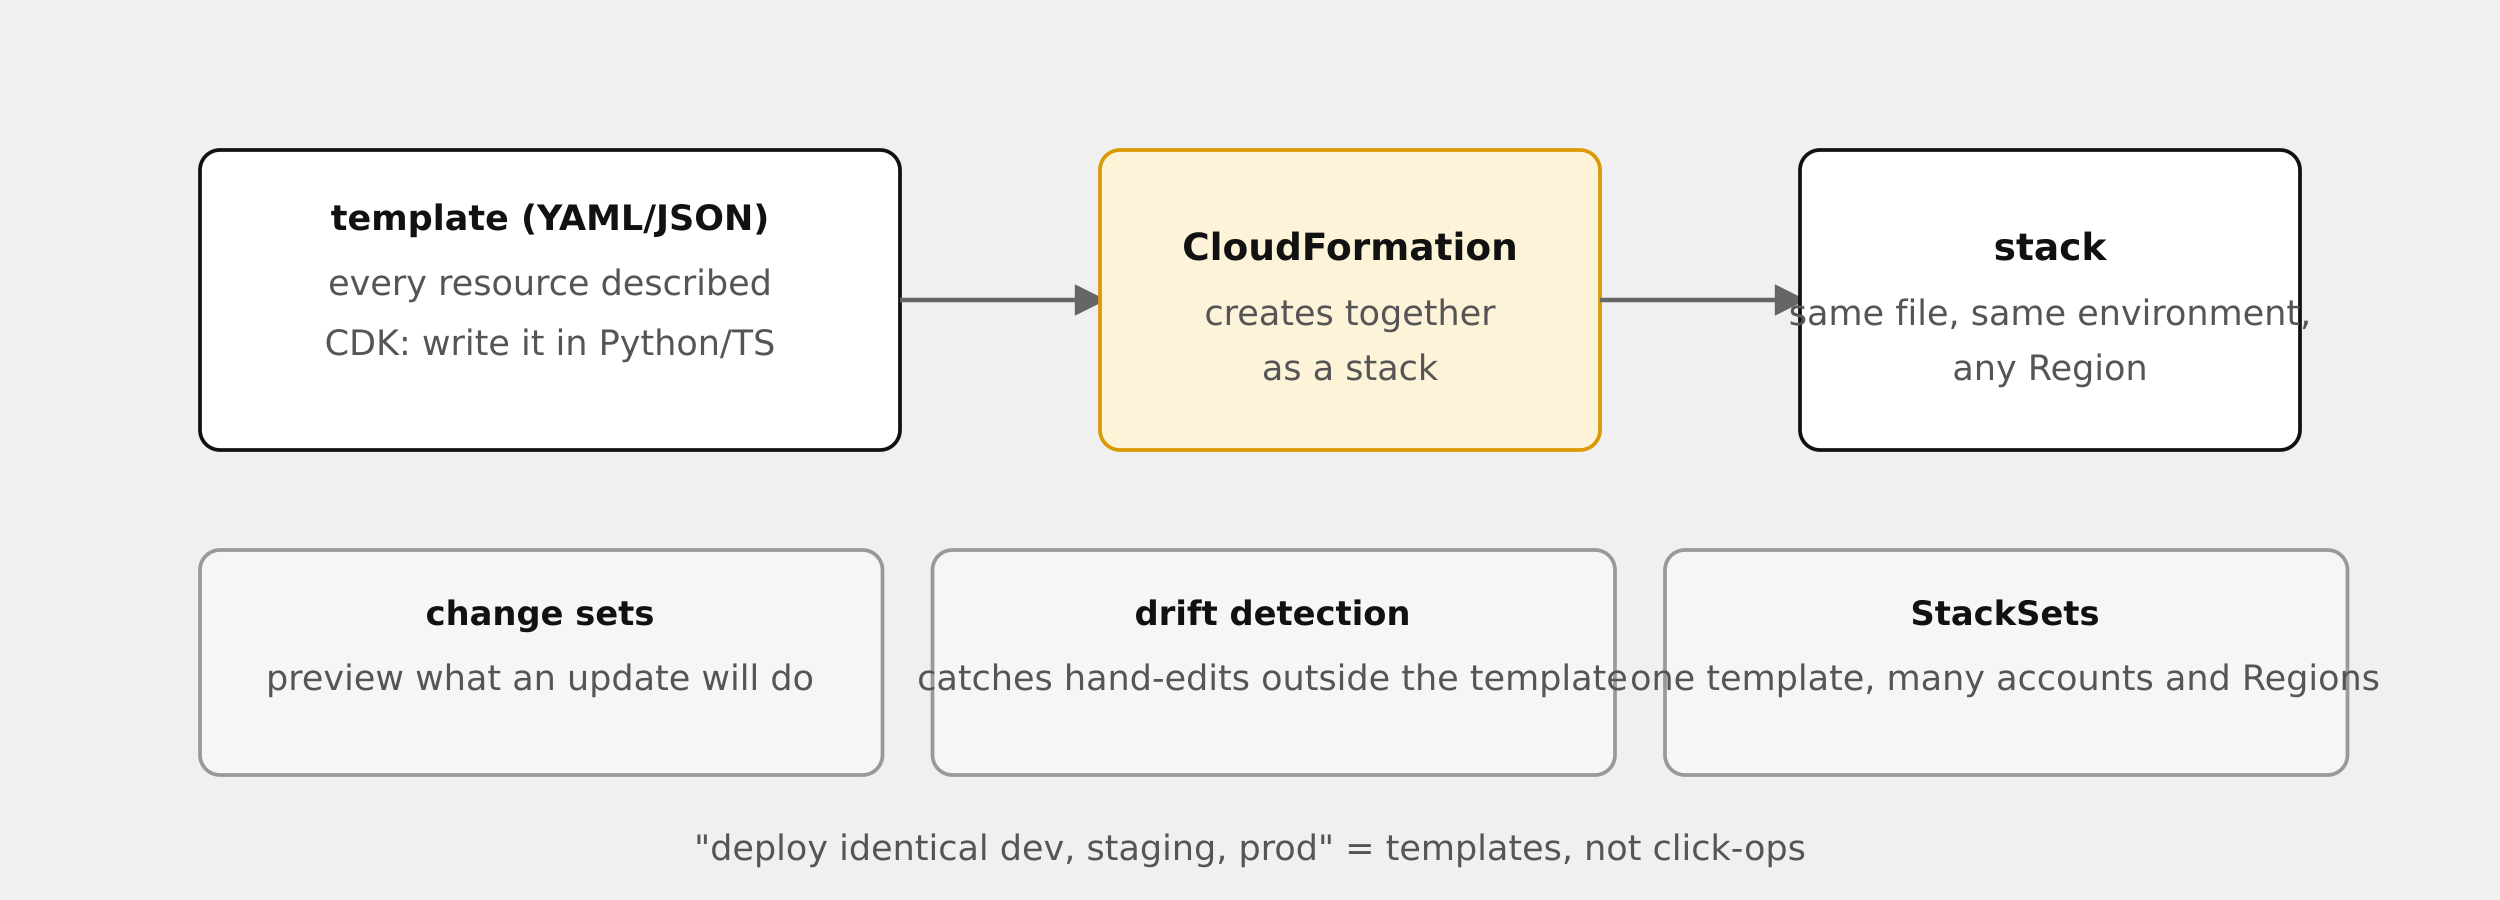
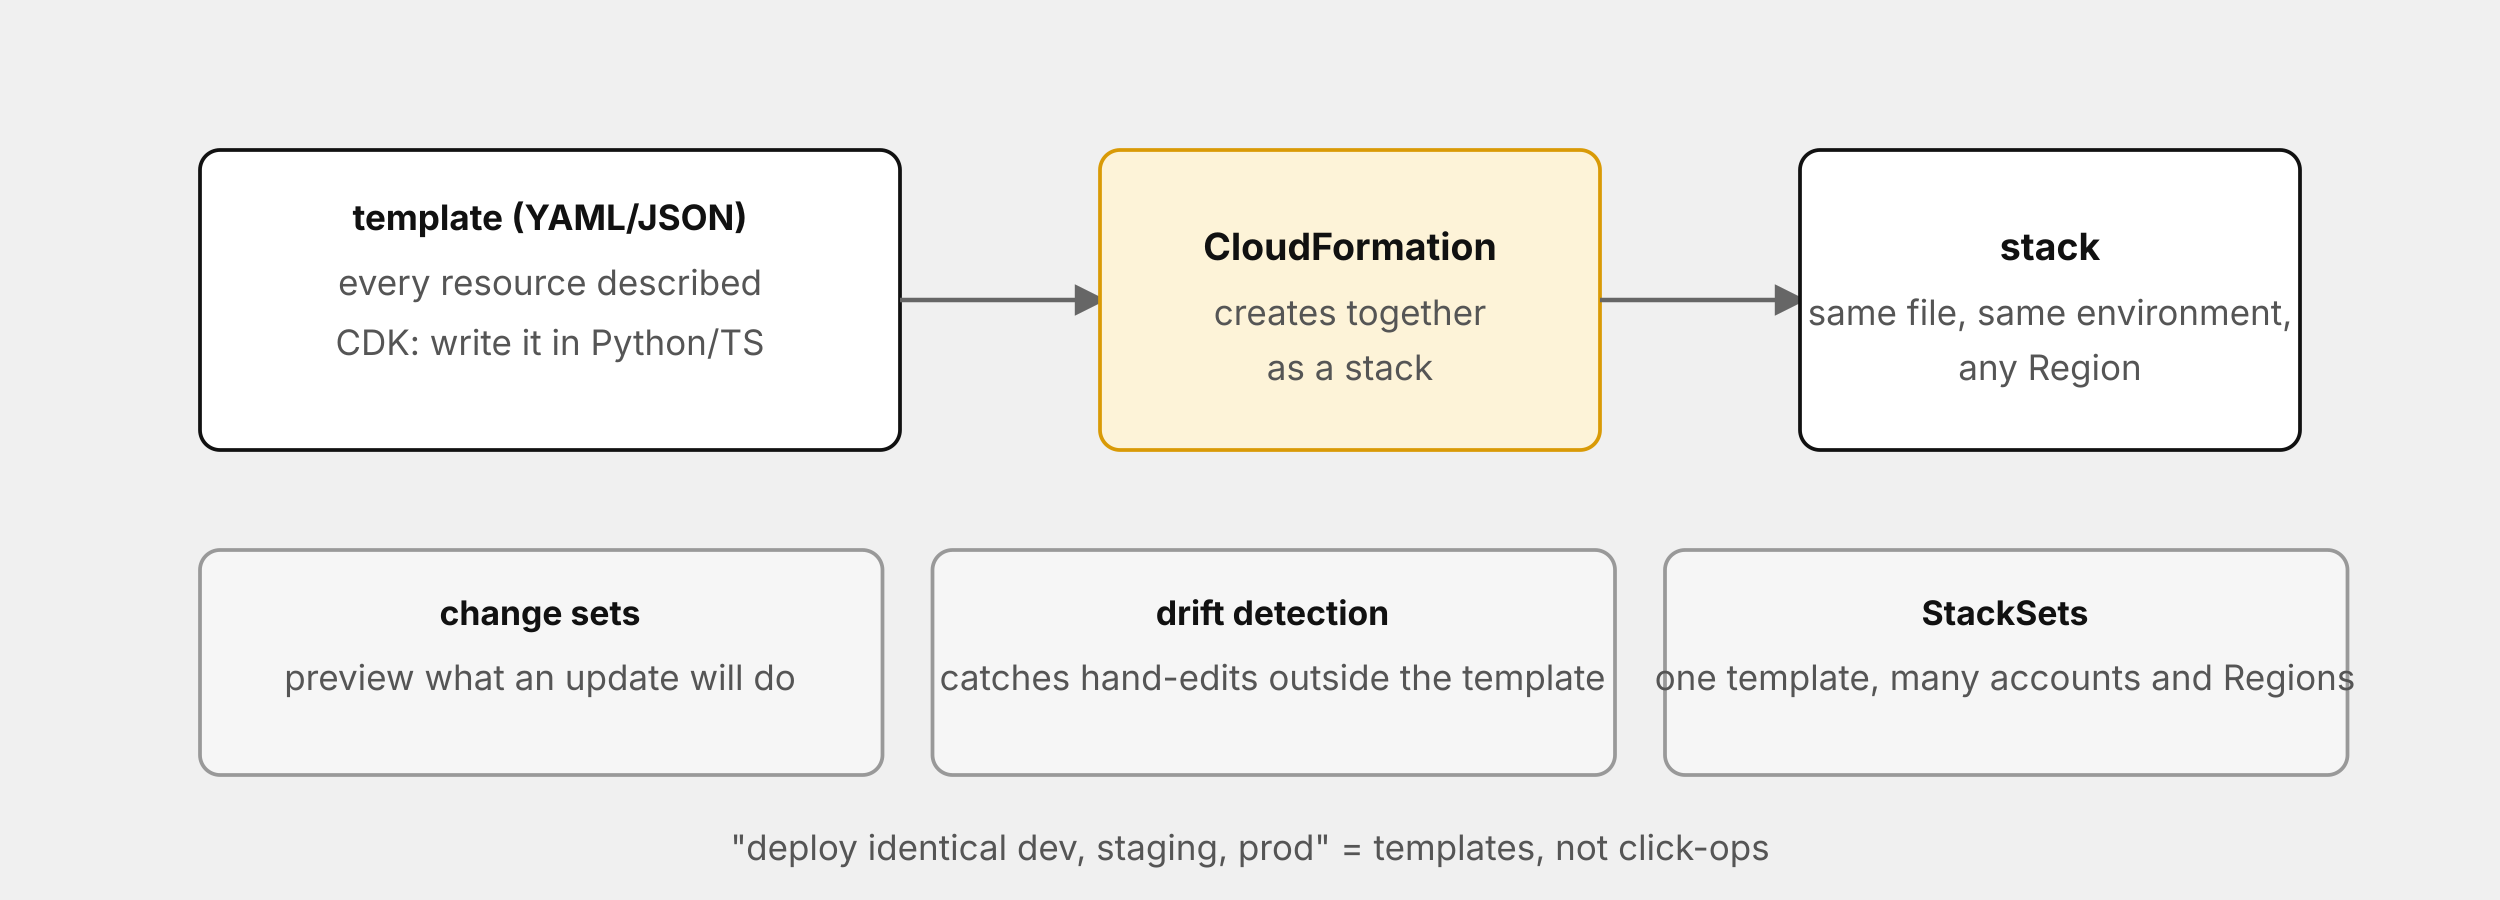
- <svg xmlns="http://www.w3.org/2000/svg" width="100%" viewBox="0 0 1000 360" role="img" style="background:#ffffff;font-family:DejaVu Sans,Verdana,sans-serif" aria-label="CloudFormation: template in, stack out">
+ <svg xmlns="http://www.w3.org/2000/svg" width="100%" viewBox="0 0 1000 360" role="img" style="background:#ffffff;font-family:'Anthropic Sans',Inter,'Source Sans 3','IBM Plex Sans',sans-serif" aria-label="CloudFormation: template in, stack out">
  <defs>
    <marker id="ah" viewBox="0 0 10 10" refX="8" refY="5" markerWidth="7" markerHeight="7" orient="auto-start-reverse">
      <path d="M0,0 L10,5 L0,10 z" fill="#666666" />
    </marker>
  </defs>
  <rect x="80" y="60" width="280" height="120" rx="8" fill="#ffffff" stroke="#111111" stroke-width="1.5" />
  <text x="220" y="92" text-anchor="middle" font-size="14" fill="#111111" font-weight="bold">template (YAML/JSON)</text>
  <text x="220" y="118" text-anchor="middle" font-size="14" fill="#555555">every resource described</text>
  <text x="220" y="142" text-anchor="middle" font-size="14" fill="#555555">CDK: write it in Python/TS</text>
  <path d="M360,120 L440,120" fill="none" stroke="#666666" stroke-width="1.8" marker-end="url(#ah)" />
  <rect x="440" y="60" width="200" height="120" rx="8" fill="#fdf3d8" stroke="#d99a06" stroke-width="1.5" />
  <text x="540" y="104" text-anchor="middle" font-size="15" fill="#111111" font-weight="bold">CloudFormation</text>
  <text x="540" y="130" text-anchor="middle" font-size="14" fill="#555555">creates together</text>
  <text x="540" y="152" text-anchor="middle" font-size="14" fill="#555555">as a stack</text>
  <path d="M640,120 L720,120" fill="none" stroke="#666666" stroke-width="1.8" marker-end="url(#ah)" />
  <rect x="720" y="60" width="200" height="120" rx="8" fill="#ffffff" stroke="#111111" stroke-width="1.5" />
  <text x="820" y="104" text-anchor="middle" font-size="15" fill="#111111" font-weight="bold">stack</text>
  <text x="820" y="130" text-anchor="middle" font-size="14" fill="#555555">same file, same environment,</text>
  <text x="820" y="152" text-anchor="middle" font-size="14" fill="#555555">any Region</text>
  <rect x="80" y="220" width="273" height="90" rx="8" fill="#f6f6f6" stroke="#999999" stroke-width="1.5" />
  <text x="216" y="250" text-anchor="middle" font-size="13.5" fill="#111111" font-weight="bold">change sets</text>
  <text x="216" y="276" text-anchor="middle" font-size="14" fill="#555555">preview what an update will do</text>
  <rect x="373" y="220" width="273" height="90" rx="8" fill="#f6f6f6" stroke="#999999" stroke-width="1.5" />
  <text x="509" y="250" text-anchor="middle" font-size="13.5" fill="#111111" font-weight="bold">drift detection</text>
  <text x="509" y="276" text-anchor="middle" font-size="14" fill="#555555">catches hand-edits outside the template</text>
  <rect x="666" y="220" width="273" height="90" rx="8" fill="#f6f6f6" stroke="#999999" stroke-width="1.5" />
  <text x="802" y="250" text-anchor="middle" font-size="13.5" fill="#111111" font-weight="bold">StackSets</text>
  <text x="802" y="276" text-anchor="middle" font-size="14" fill="#555555">one template, many accounts and Regions</text>
  <text x="500" y="344" text-anchor="middle" font-size="14" fill="#555555">"deploy identical dev, staging, prod" = templates, not click-ops</text>
</svg>
